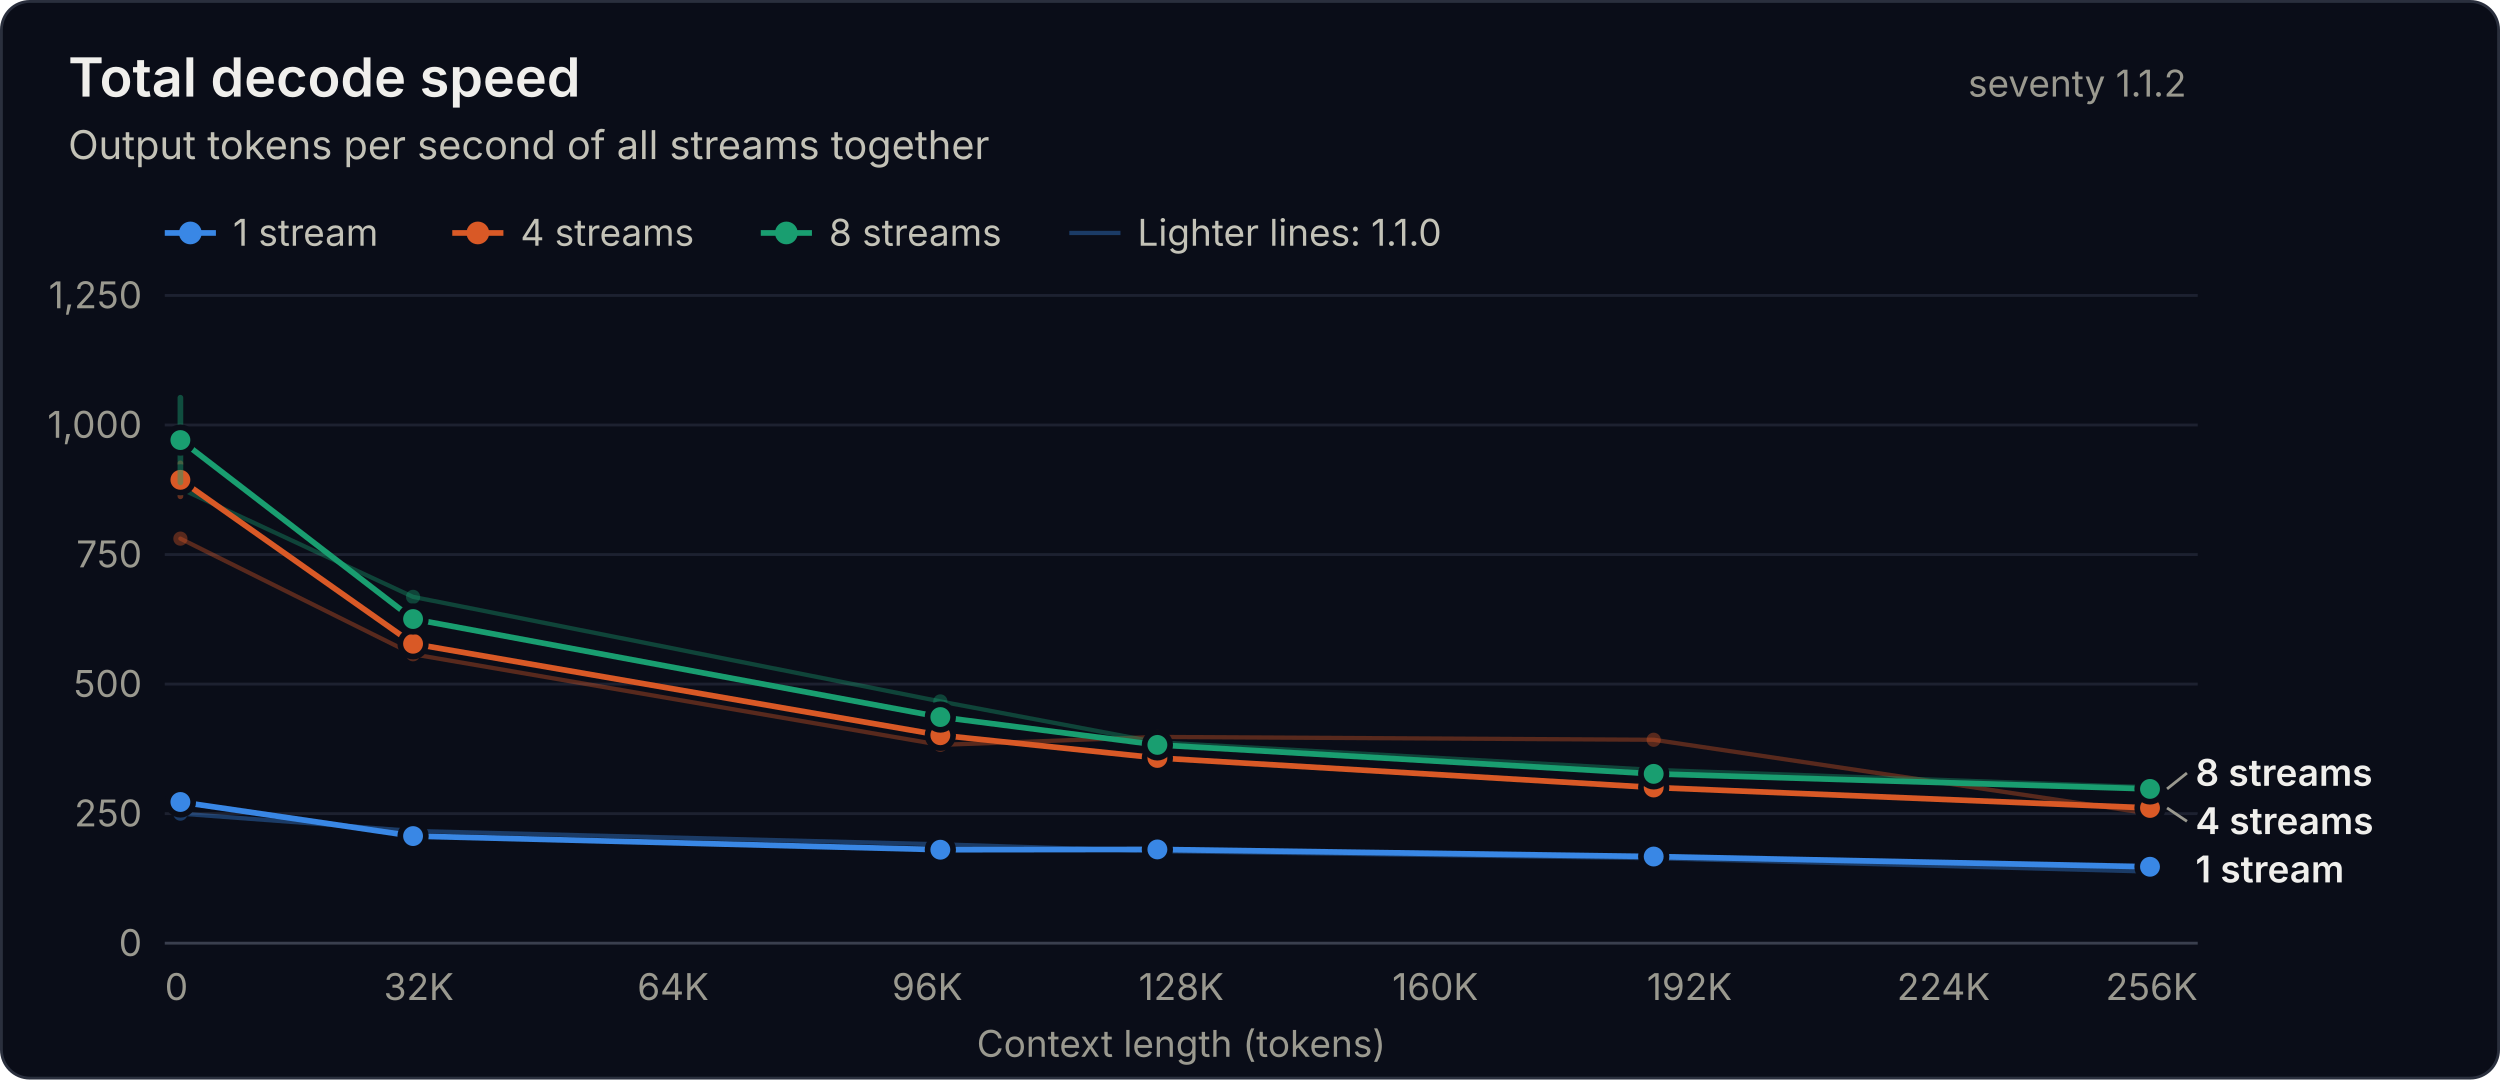
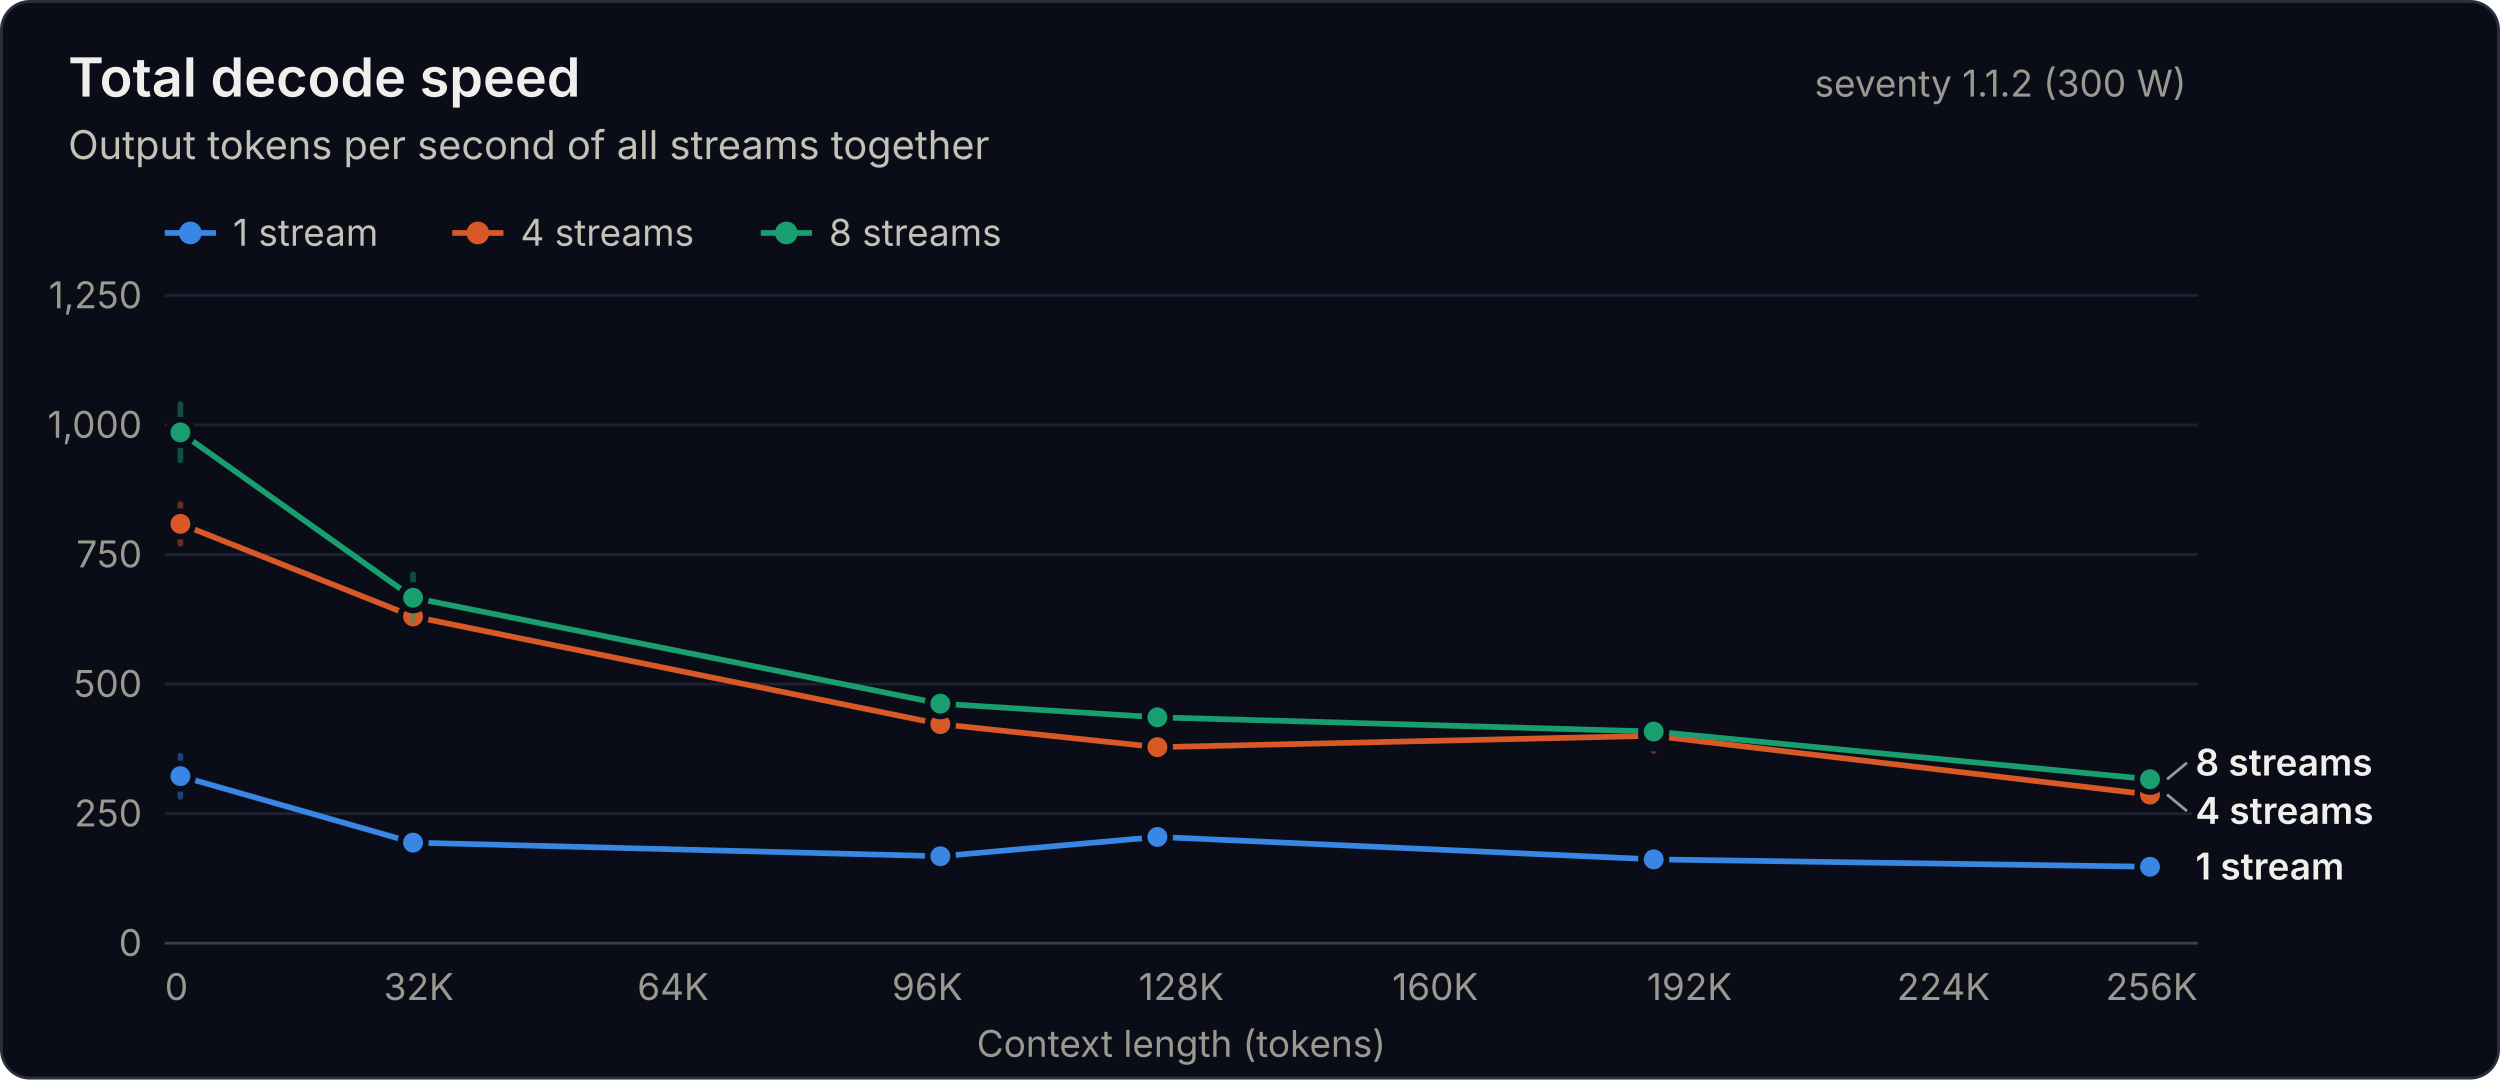
<svg xmlns="http://www.w3.org/2000/svg" viewBox="0 0 880 380" width="880" height="380" font-family="Inter, system-ui, -apple-system, 'Segoe UI', Helvetica, Arial, sans-serif" role="img" aria-label="Total decode speed">
  <rect x="0.5" y="0.5" width="879" height="379" rx="10" fill="#0a0d18" stroke="#2a2f3d" />
  <text x="24.0" y="34.0" font-size="19" font-weight="600" fill="#f0efec" text-anchor="start">Total decode speed</text>
  <text x="24.0" y="56.0" font-size="14" font-weight="400" fill="#c3c2b7" text-anchor="start">Output tokens per second of all streams together</text>
-   <text x="769.6" y="34.0" font-size="13" font-weight="400" fill="#9a998f" text-anchor="end">seventy 1.1.2</text>
+   <text x="769.6" y="34.0" font-size="13" font-weight="400" fill="#9a998f" text-anchor="end">seventy 1.1.2 (300 W)</text>
  <line x1="58" x2="773.6" y1="332.0" y2="332.0" stroke="#3a3f4e" stroke-width="1" />
  <text x="50.0" y="336.5" font-size="13" font-weight="400" fill="#9a998f" text-anchor="end">0</text>
  <line x1="58" x2="773.6" y1="286.4" y2="286.4" stroke="#1d2130" stroke-width="1" />
  <text x="50.0" y="290.9" font-size="13" font-weight="400" fill="#9a998f" text-anchor="end">250</text>
  <line x1="58" x2="773.6" y1="240.8" y2="240.8" stroke="#1d2130" stroke-width="1" />
  <text x="50.0" y="245.3" font-size="13" font-weight="400" fill="#9a998f" text-anchor="end">500</text>
  <line x1="58" x2="773.6" y1="195.2" y2="195.2" stroke="#1d2130" stroke-width="1" />
  <text x="50.0" y="199.7" font-size="13" font-weight="400" fill="#9a998f" text-anchor="end">750</text>
  <line x1="58" x2="773.6" y1="149.6" y2="149.6" stroke="#1d2130" stroke-width="1" />
  <text x="50.0" y="154.1" font-size="13" font-weight="400" fill="#9a998f" text-anchor="end">1,000</text>
  <line x1="58" x2="773.6" y1="104.0" y2="104.0" stroke="#1d2130" stroke-width="1" />
  <text x="50.0" y="108.5" font-size="13" font-weight="400" fill="#9a998f" text-anchor="end">1,250</text>
  <text x="58.0" y="352.0" font-size="13" font-weight="400" fill="#9a998f" text-anchor="start">0</text>
  <text x="147.4" y="352.0" font-size="13" font-weight="400" fill="#9a998f" text-anchor="middle">32K</text>
  <text x="236.9" y="352.0" font-size="13" font-weight="400" fill="#9a998f" text-anchor="middle">64K</text>
  <text x="326.4" y="352.0" font-size="13" font-weight="400" fill="#9a998f" text-anchor="middle">96K</text>
  <text x="415.8" y="352.0" font-size="13" font-weight="400" fill="#9a998f" text-anchor="middle">128K</text>
  <text x="505.2" y="352.0" font-size="13" font-weight="400" fill="#9a998f" text-anchor="middle">160K</text>
  <text x="594.7" y="352.0" font-size="13" font-weight="400" fill="#9a998f" text-anchor="middle">192K</text>
  <text x="684.1" y="352.0" font-size="13" font-weight="400" fill="#9a998f" text-anchor="middle">224K</text>
  <text x="773.6" y="352.0" font-size="13" font-weight="400" fill="#9a998f" text-anchor="end">256K</text>
  <text x="415.8" y="372.0" font-size="13" font-weight="400" fill="#9a998f" text-anchor="middle">Context length (tokens)</text>
-   <polyline points="63.5,286.4 145.4,292.5 331.0,297.2 407.4,299.6 582.1,302.1 756.8,306.8" fill="none" stroke="#3987e5" stroke-opacity="0.38" stroke-width="1.5" stroke-linejoin="round" stroke-linecap="round" />
-   <circle cx="63.5" cy="286.4" r="2.5" fill="#3987e5" fill-opacity="0.38" />
-   <circle cx="145.4" cy="292.5" r="2.5" fill="#3987e5" fill-opacity="0.38" />
-   <circle cx="331.0" cy="297.2" r="2.5" fill="#3987e5" fill-opacity="0.38" />
-   <circle cx="407.4" cy="299.6" r="2.5" fill="#3987e5" fill-opacity="0.38" />
-   <circle cx="582.1" cy="302.1" r="2.5" fill="#3987e5" fill-opacity="0.38" />
-   <circle cx="756.8" cy="306.8" r="2.5" fill="#3987e5" fill-opacity="0.38" />
-   <polyline points="63.5,189.6 145.4,230.3 331.0,262.2 407.4,259.4 582.1,260.4 756.8,286.4" fill="none" stroke="#d95926" stroke-opacity="0.38" stroke-width="1.5" stroke-linejoin="round" stroke-linecap="round" />
-   <circle cx="63.5" cy="189.6" r="2.5" fill="#d95926" fill-opacity="0.38" />
-   <circle cx="145.4" cy="230.3" r="2.5" fill="#d95926" fill-opacity="0.38" />
-   <circle cx="331.0" cy="262.2" r="2.5" fill="#d95926" fill-opacity="0.38" />
-   <circle cx="407.4" cy="259.4" r="2.5" fill="#d95926" fill-opacity="0.38" />
-   <circle cx="582.1" cy="260.4" r="2.5" fill="#d95926" fill-opacity="0.38" />
-   <circle cx="756.8" cy="286.4" r="2.5" fill="#d95926" fill-opacity="0.38" />
-   <polyline points="63.5,172.0 145.4,210.1 331.0,246.9 407.4,261.3 582.1,271.0 756.8,277.1" fill="none" stroke="#199e70" stroke-opacity="0.38" stroke-width="1.5" stroke-linejoin="round" stroke-linecap="round" />
-   <circle cx="63.5" cy="172.0" r="2.5" fill="#199e70" fill-opacity="0.38" />
-   <circle cx="145.4" cy="210.1" r="2.5" fill="#199e70" fill-opacity="0.38" />
-   <circle cx="331.0" cy="246.9" r="2.5" fill="#199e70" fill-opacity="0.38" />
-   <circle cx="407.4" cy="261.3" r="2.5" fill="#199e70" fill-opacity="0.38" />
-   <circle cx="582.1" cy="271.0" r="2.5" fill="#199e70" fill-opacity="0.38" />
-   <circle cx="756.8" cy="277.1" r="2.5" fill="#199e70" fill-opacity="0.38" />
-   <polyline points="63.5,282.3 145.4,294.3 331.0,299.1 407.4,299.0 582.1,301.5 756.8,305.1" fill="none" stroke="#3987e5" stroke-width="2" stroke-linejoin="round" stroke-linecap="round" />
-   <line x1="63.5" x2="63.5" y1="283.4" y2="281.3" stroke="#3987e5" stroke-opacity="0.45" stroke-width="2" stroke-linecap="round" />
-   <circle cx="63.5" cy="282.3" r="4.5" fill="#3987e5" stroke="#0a0d18" stroke-width="2" />
-   <circle cx="145.4" cy="294.3" r="4.5" fill="#3987e5" stroke="#0a0d18" stroke-width="2" />
-   <line x1="331.0" x2="331.0" y1="299.9" y2="298.4" stroke="#3987e5" stroke-opacity="0.45" stroke-width="2" stroke-linecap="round" />
-   <circle cx="331.0" cy="299.1" r="4.5" fill="#3987e5" stroke="#0a0d18" stroke-width="2" />
-   <line x1="407.4" x2="407.4" y1="301.1" y2="296.9" stroke="#3987e5" stroke-opacity="0.45" stroke-width="2" stroke-linecap="round" />
-   <circle cx="407.4" cy="299.0" r="4.5" fill="#3987e5" stroke="#0a0d18" stroke-width="2" />
-   <line x1="582.1" x2="582.1" y1="302.2" y2="300.9" stroke="#3987e5" stroke-opacity="0.45" stroke-width="2" stroke-linecap="round" />
-   <circle cx="582.1" cy="301.5" r="4.5" fill="#3987e5" stroke="#0a0d18" stroke-width="2" />
-   <line x1="756.8" x2="756.8" y1="305.9" y2="304.3" stroke="#3987e5" stroke-opacity="0.45" stroke-width="2" stroke-linecap="round" />
+   <polyline points="63.5,273.2 145.4,296.6 331.0,301.4 407.4,294.6 582.1,302.5 756.8,305.1" fill="none" stroke="#3987e5" stroke-width="2" stroke-linejoin="round" stroke-linecap="round" />
+   <line x1="63.5" x2="63.5" y1="280.5" y2="266.0" stroke="#3987e5" stroke-opacity="0.45" stroke-width="2" stroke-linecap="round" />
+   <circle cx="63.5" cy="273.2" r="4.5" fill="#3987e5" stroke="#0a0d18" stroke-width="2" />
+   <line x1="145.4" x2="145.4" y1="298.5" y2="294.6" stroke="#3987e5" stroke-opacity="0.45" stroke-width="2" stroke-linecap="round" />
+   <circle cx="145.4" cy="296.6" r="4.5" fill="#3987e5" stroke="#0a0d18" stroke-width="2" />
+   <circle cx="331.0" cy="301.4" r="4.5" fill="#3987e5" stroke="#0a0d18" stroke-width="2" />
+   <line x1="407.4" x2="407.4" y1="298.7" y2="290.4" stroke="#3987e5" stroke-opacity="0.45" stroke-width="2" stroke-linecap="round" />
+   <circle cx="407.4" cy="294.6" r="4.5" fill="#3987e5" stroke="#0a0d18" stroke-width="2" />
+   <line x1="582.1" x2="582.1" y1="306.9" y2="298.1" stroke="#3987e5" stroke-opacity="0.45" stroke-width="2" stroke-linecap="round" />
+   <circle cx="582.1" cy="302.5" r="4.5" fill="#3987e5" stroke="#0a0d18" stroke-width="2" />
+   <line x1="756.8" x2="756.8" y1="307.4" y2="302.7" stroke="#3987e5" stroke-opacity="0.45" stroke-width="2" stroke-linecap="round" />
  <circle cx="756.8" cy="305.1" r="4.5" fill="#3987e5" stroke="#0a0d18" stroke-width="2" />
-   <polyline points="63.5,168.9 145.4,226.6 331.0,258.8 407.4,266.8 582.1,277.2 756.8,284.4" fill="none" stroke="#d95926" stroke-width="2" stroke-linejoin="round" stroke-linecap="round" />
-   <line x1="63.5" x2="63.5" y1="174.7" y2="163.1" stroke="#d95926" stroke-opacity="0.45" stroke-width="2" stroke-linecap="round" />
-   <circle cx="63.5" cy="168.9" r="4.5" fill="#d95926" stroke="#0a0d18" stroke-width="2" />
-   <line x1="145.4" x2="145.4" y1="230.1" y2="223.0" stroke="#d95926" stroke-opacity="0.45" stroke-width="2" stroke-linecap="round" />
-   <circle cx="145.4" cy="226.6" r="4.5" fill="#d95926" stroke="#0a0d18" stroke-width="2" />
-   <line x1="331.0" x2="331.0" y1="261.4" y2="256.2" stroke="#d95926" stroke-opacity="0.45" stroke-width="2" stroke-linecap="round" />
-   <circle cx="331.0" cy="258.8" r="4.5" fill="#d95926" stroke="#0a0d18" stroke-width="2" />
-   <line x1="407.4" x2="407.4" y1="267.9" y2="265.7" stroke="#d95926" stroke-opacity="0.45" stroke-width="2" stroke-linecap="round" />
-   <circle cx="407.4" cy="266.8" r="4.5" fill="#d95926" stroke="#0a0d18" stroke-width="2" />
-   <circle cx="582.1" cy="277.2" r="4.5" fill="#d95926" stroke="#0a0d18" stroke-width="2" />
-   <circle cx="756.8" cy="284.4" r="4.5" fill="#d95926" stroke="#0a0d18" stroke-width="2" />
-   <polyline points="63.5,154.9 145.4,217.9 331.0,252.4 407.4,262.2 582.1,272.4 756.8,277.7" fill="none" stroke="#199e70" stroke-width="2" stroke-linejoin="round" stroke-linecap="round" />
-   <line x1="63.5" x2="63.5" y1="169.8" y2="140.0" stroke="#199e70" stroke-opacity="0.45" stroke-width="2" stroke-linecap="round" />
-   <circle cx="63.5" cy="154.9" r="4.5" fill="#199e70" stroke="#0a0d18" stroke-width="2" />
-   <line x1="145.4" x2="145.4" y1="220.5" y2="215.4" stroke="#199e70" stroke-opacity="0.45" stroke-width="2" stroke-linecap="round" />
-   <circle cx="145.4" cy="217.9" r="4.5" fill="#199e70" stroke="#0a0d18" stroke-width="2" />
-   <line x1="331.0" x2="331.0" y1="255.5" y2="249.2" stroke="#199e70" stroke-opacity="0.45" stroke-width="2" stroke-linecap="round" />
-   <circle cx="331.0" cy="252.4" r="4.5" fill="#199e70" stroke="#0a0d18" stroke-width="2" />
-   <line x1="407.4" x2="407.4" y1="263.6" y2="260.8" stroke="#199e70" stroke-opacity="0.45" stroke-width="2" stroke-linecap="round" />
-   <circle cx="407.4" cy="262.2" r="4.5" fill="#199e70" stroke="#0a0d18" stroke-width="2" />
-   <line x1="582.1" x2="582.1" y1="274.8" y2="270.0" stroke="#199e70" stroke-opacity="0.45" stroke-width="2" stroke-linecap="round" />
-   <circle cx="582.1" cy="272.4" r="4.5" fill="#199e70" stroke="#0a0d18" stroke-width="2" />
-   <line x1="756.8" x2="756.8" y1="281.2" y2="274.1" stroke="#199e70" stroke-opacity="0.45" stroke-width="2" stroke-linecap="round" />
-   <circle cx="756.8" cy="277.7" r="4.5" fill="#199e70" stroke="#0a0d18" stroke-width="2" />
-   <line x1="762.8" y1="277.7" x2="769.8" y2="272.1" stroke="#9a998f" stroke-width="1" />
-   <text x="772.8" y="276.6" font-size="13" font-weight="600" fill="#f0efec" text-anchor="start" paint-order="stroke" stroke="#0a0d18" stroke-width="4" stroke-linejoin="round">8 streams</text>
-   <line x1="762.8" y1="284.4" x2="769.8" y2="289.1" stroke="#9a998f" stroke-width="1" />
-   <text x="772.8" y="293.6" font-size="13" font-weight="600" fill="#f0efec" text-anchor="start" paint-order="stroke" stroke="#0a0d18" stroke-width="4" stroke-linejoin="round">4 streams</text>
-   <text x="772.8" y="310.6" font-size="13" font-weight="600" fill="#f0efec" text-anchor="start" paint-order="stroke" stroke="#0a0d18" stroke-width="4" stroke-linejoin="round">1 stream</text>
+   <polyline points="63.5,184.4 145.4,217.0 331.0,254.9 407.4,263.0 582.1,259.0 756.8,279.7" fill="none" stroke="#d95926" stroke-width="2" stroke-linejoin="round" stroke-linecap="round" />
+   <line x1="63.5" x2="63.5" y1="191.4" y2="177.4" stroke="#d95926" stroke-opacity="0.45" stroke-width="2" stroke-linecap="round" />
+   <circle cx="63.5" cy="184.4" r="4.5" fill="#d95926" stroke="#0a0d18" stroke-width="2" />
+   <line x1="145.4" x2="145.4" y1="219.2" y2="214.8" stroke="#d95926" stroke-opacity="0.45" stroke-width="2" stroke-linecap="round" />
+   <circle cx="145.4" cy="217.0" r="4.5" fill="#d95926" stroke="#0a0d18" stroke-width="2" />
+   <line x1="331.0" x2="331.0" y1="255.8" y2="254.0" stroke="#d95926" stroke-opacity="0.45" stroke-width="2" stroke-linecap="round" />
+   <circle cx="331.0" cy="254.9" r="4.5" fill="#d95926" stroke="#0a0d18" stroke-width="2" />
+   <line x1="407.4" x2="407.4" y1="264.1" y2="261.8" stroke="#d95926" stroke-opacity="0.45" stroke-width="2" stroke-linecap="round" />
+   <circle cx="407.4" cy="263.0" r="4.5" fill="#d95926" stroke="#0a0d18" stroke-width="2" />
+   <line x1="582.1" x2="582.1" y1="264.4" y2="253.6" stroke="#d95926" stroke-opacity="0.45" stroke-width="2" stroke-linecap="round" />
+   <circle cx="582.1" cy="259.0" r="4.5" fill="#d95926" stroke="#0a0d18" stroke-width="2" />
+   <line x1="756.8" x2="756.8" y1="282.8" y2="276.6" stroke="#d95926" stroke-opacity="0.45" stroke-width="2" stroke-linecap="round" />
+   <circle cx="756.8" cy="279.7" r="4.5" fill="#d95926" stroke="#0a0d18" stroke-width="2" />
+   <polyline points="63.5,152.2 145.4,210.4 331.0,247.7 407.4,252.5 582.1,257.5 756.8,274.3" fill="none" stroke="#199e70" stroke-width="2" stroke-linejoin="round" stroke-linecap="round" />
+   <line x1="63.5" x2="63.5" y1="162.1" y2="142.2" stroke="#199e70" stroke-opacity="0.45" stroke-width="2" stroke-linecap="round" />
+   <circle cx="63.5" cy="152.2" r="4.5" fill="#199e70" stroke="#0a0d18" stroke-width="2" />
+   <line x1="145.4" x2="145.4" y1="218.6" y2="202.2" stroke="#199e70" stroke-opacity="0.45" stroke-width="2" stroke-linecap="round" />
+   <circle cx="145.4" cy="210.4" r="4.5" fill="#199e70" stroke="#0a0d18" stroke-width="2" />
+   <line x1="331.0" x2="331.0" y1="249.3" y2="246.1" stroke="#199e70" stroke-opacity="0.45" stroke-width="2" stroke-linecap="round" />
+   <circle cx="331.0" cy="247.7" r="4.5" fill="#199e70" stroke="#0a0d18" stroke-width="2" />
+   <line x1="407.4" x2="407.4" y1="255.4" y2="249.6" stroke="#199e70" stroke-opacity="0.45" stroke-width="2" stroke-linecap="round" />
+   <circle cx="407.4" cy="252.5" r="4.5" fill="#199e70" stroke="#0a0d18" stroke-width="2" />
+   <line x1="582.1" x2="582.1" y1="261.5" y2="253.5" stroke="#199e70" stroke-opacity="0.45" stroke-width="2" stroke-linecap="round" />
+   <circle cx="582.1" cy="257.5" r="4.5" fill="#199e70" stroke="#0a0d18" stroke-width="2" />
+   <line x1="756.8" x2="756.8" y1="277.3" y2="271.4" stroke="#199e70" stroke-opacity="0.45" stroke-width="2" stroke-linecap="round" />
+   <circle cx="756.8" cy="274.3" r="4.5" fill="#199e70" stroke="#0a0d18" stroke-width="2" />
+   <line x1="762.8" y1="274.3" x2="769.8" y2="268.5" stroke="#9a998f" stroke-width="1" />
+   <text x="772.8" y="273.0" font-size="13" font-weight="600" fill="#f0efec" text-anchor="start" paint-order="stroke" stroke="#0a0d18" stroke-width="4" stroke-linejoin="round">8 streams</text>
+   <line x1="762.8" y1="279.7" x2="769.8" y2="285.5" stroke="#9a998f" stroke-width="1" />
+   <text x="772.8" y="290.0" font-size="13" font-weight="600" fill="#f0efec" text-anchor="start" paint-order="stroke" stroke="#0a0d18" stroke-width="4" stroke-linejoin="round">4 streams</text>
+   <text x="772.8" y="309.6" font-size="13" font-weight="600" fill="#f0efec" text-anchor="start" paint-order="stroke" stroke="#0a0d18" stroke-width="4" stroke-linejoin="round">1 stream</text>
  <line x1="58" x2="76" y1="82" y2="82" stroke="#3987e5" stroke-width="2" />
  <circle cx="67" cy="82" r="4" fill="#3987e5" />
  <text x="82.0" y="86.5" font-size="13" font-weight="400" fill="#c3c2b7" text-anchor="start">1 stream</text>
  <line x1="159.2" x2="177.2" y1="82" y2="82" stroke="#d95926" stroke-width="2" />
  <circle cx="168.2" cy="82" r="4" fill="#d95926" />
  <text x="183.2" y="86.5" font-size="13" font-weight="400" fill="#c3c2b7" text-anchor="start">4 streams</text>
  <line x1="267.8" x2="285.8" y1="82" y2="82" stroke="#199e70" stroke-width="2" />
  <circle cx="276.8" cy="82" r="4" fill="#199e70" />
  <text x="291.8" y="86.5" font-size="13" font-weight="400" fill="#c3c2b7" text-anchor="start">8 streams</text>
-   <line x1="376.4" x2="394.4" y1="82" y2="82" stroke="#3987e5" stroke-opacity="0.38" stroke-width="1.5" />
-   <text x="400.4" y="86.5" font-size="13" font-weight="400" fill="#c3c2b7" text-anchor="start">Lighter lines: 1.1.0</text>
</svg>
